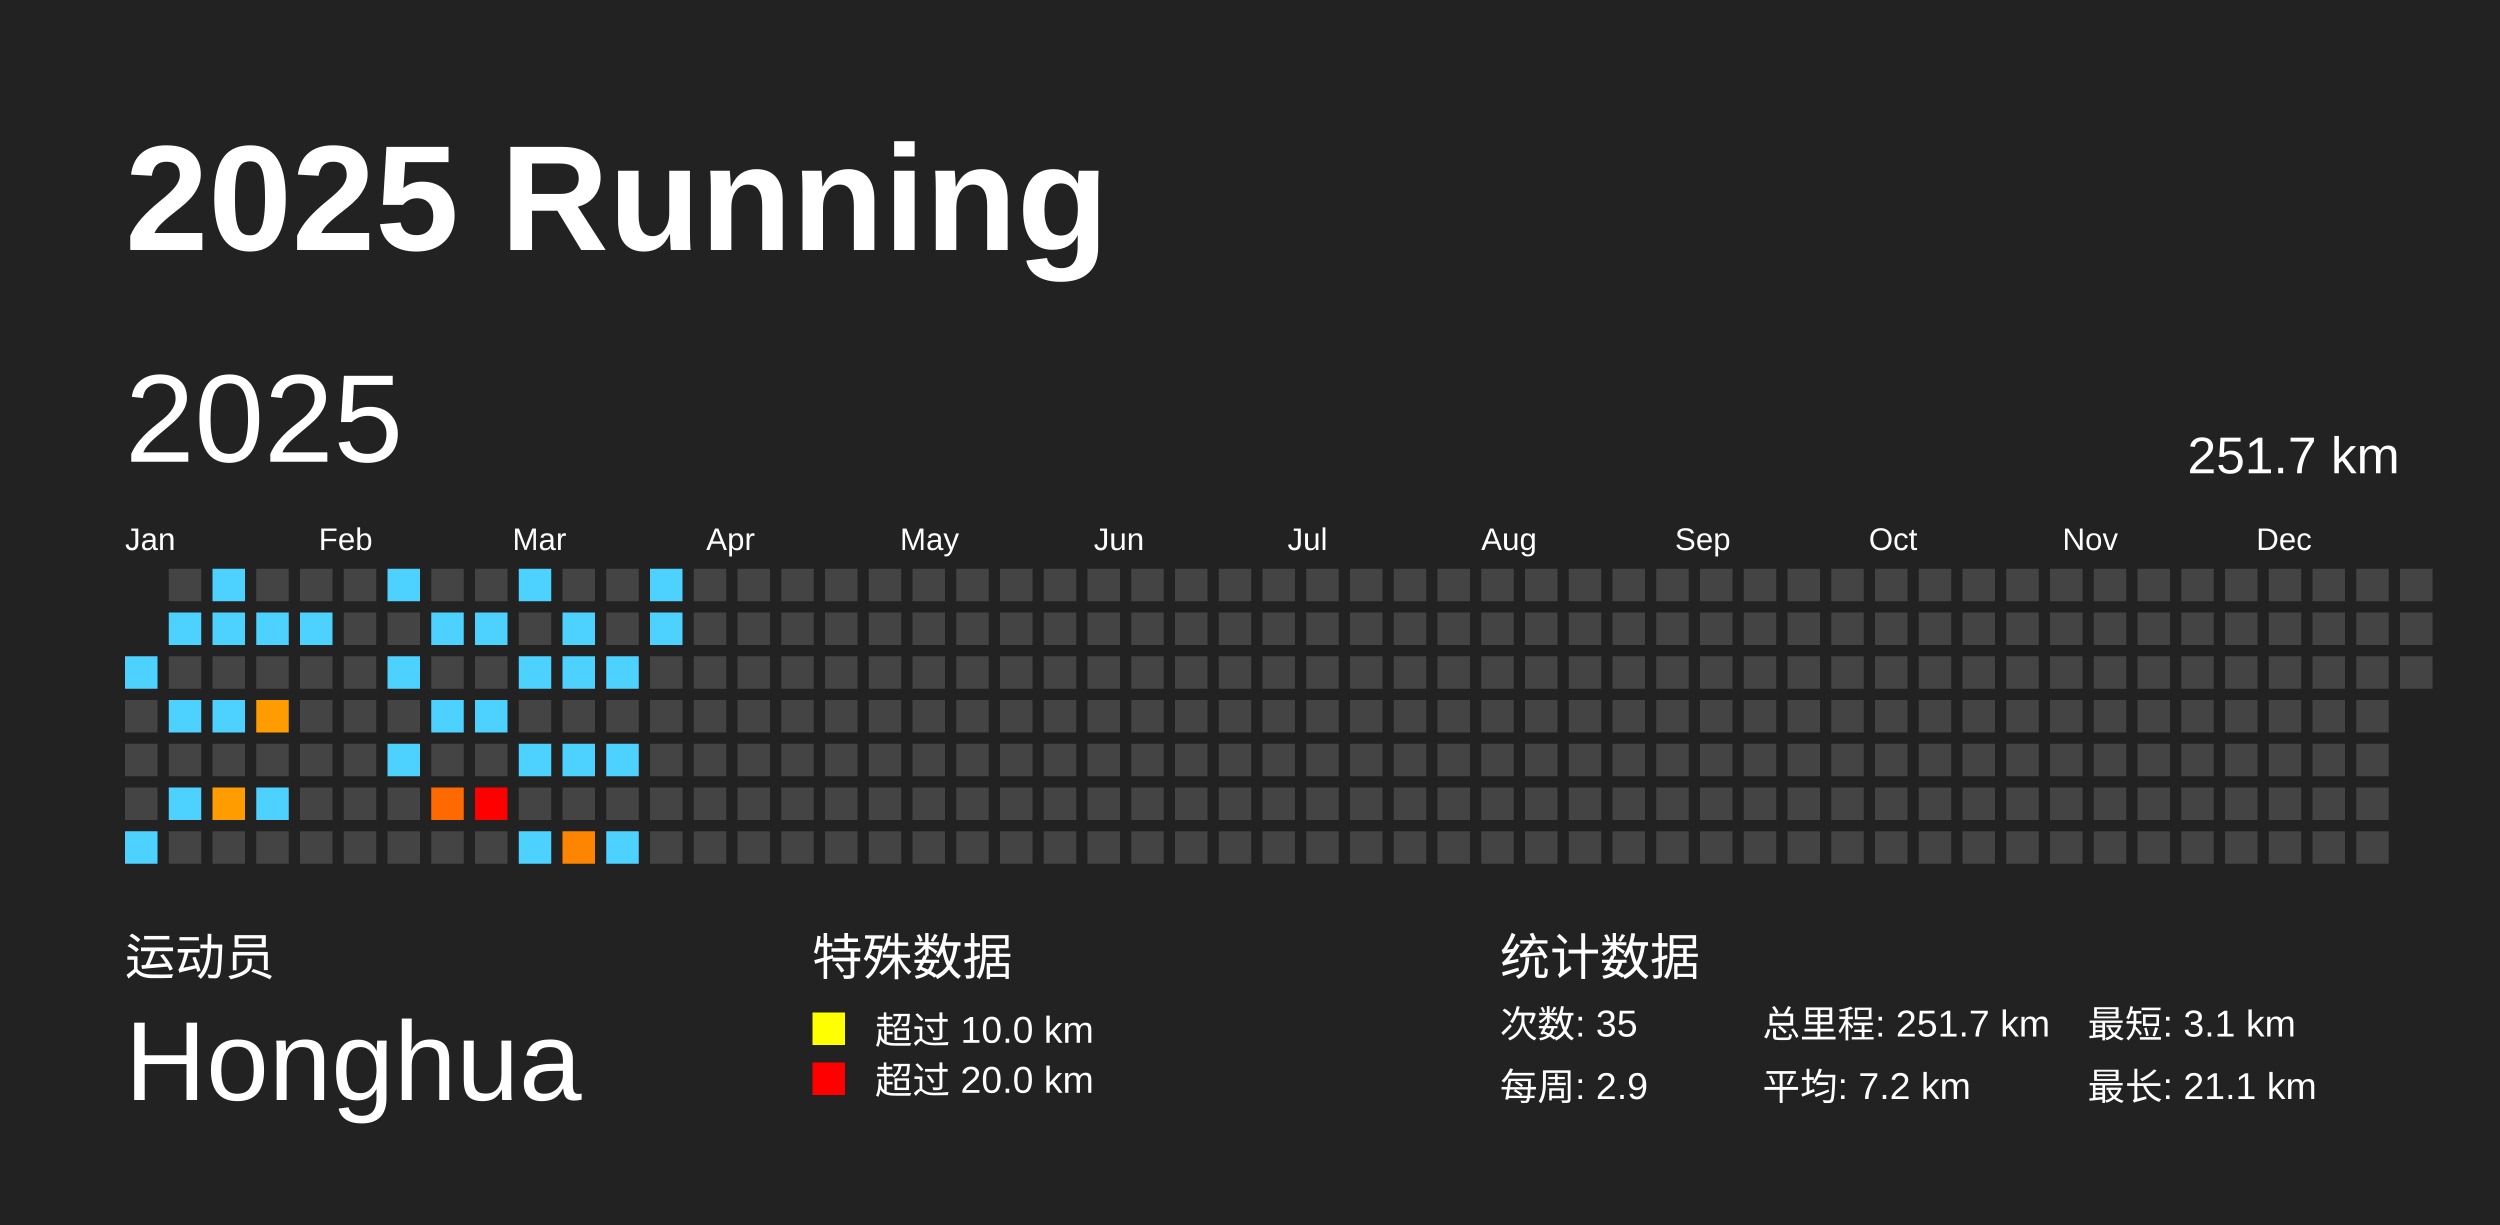
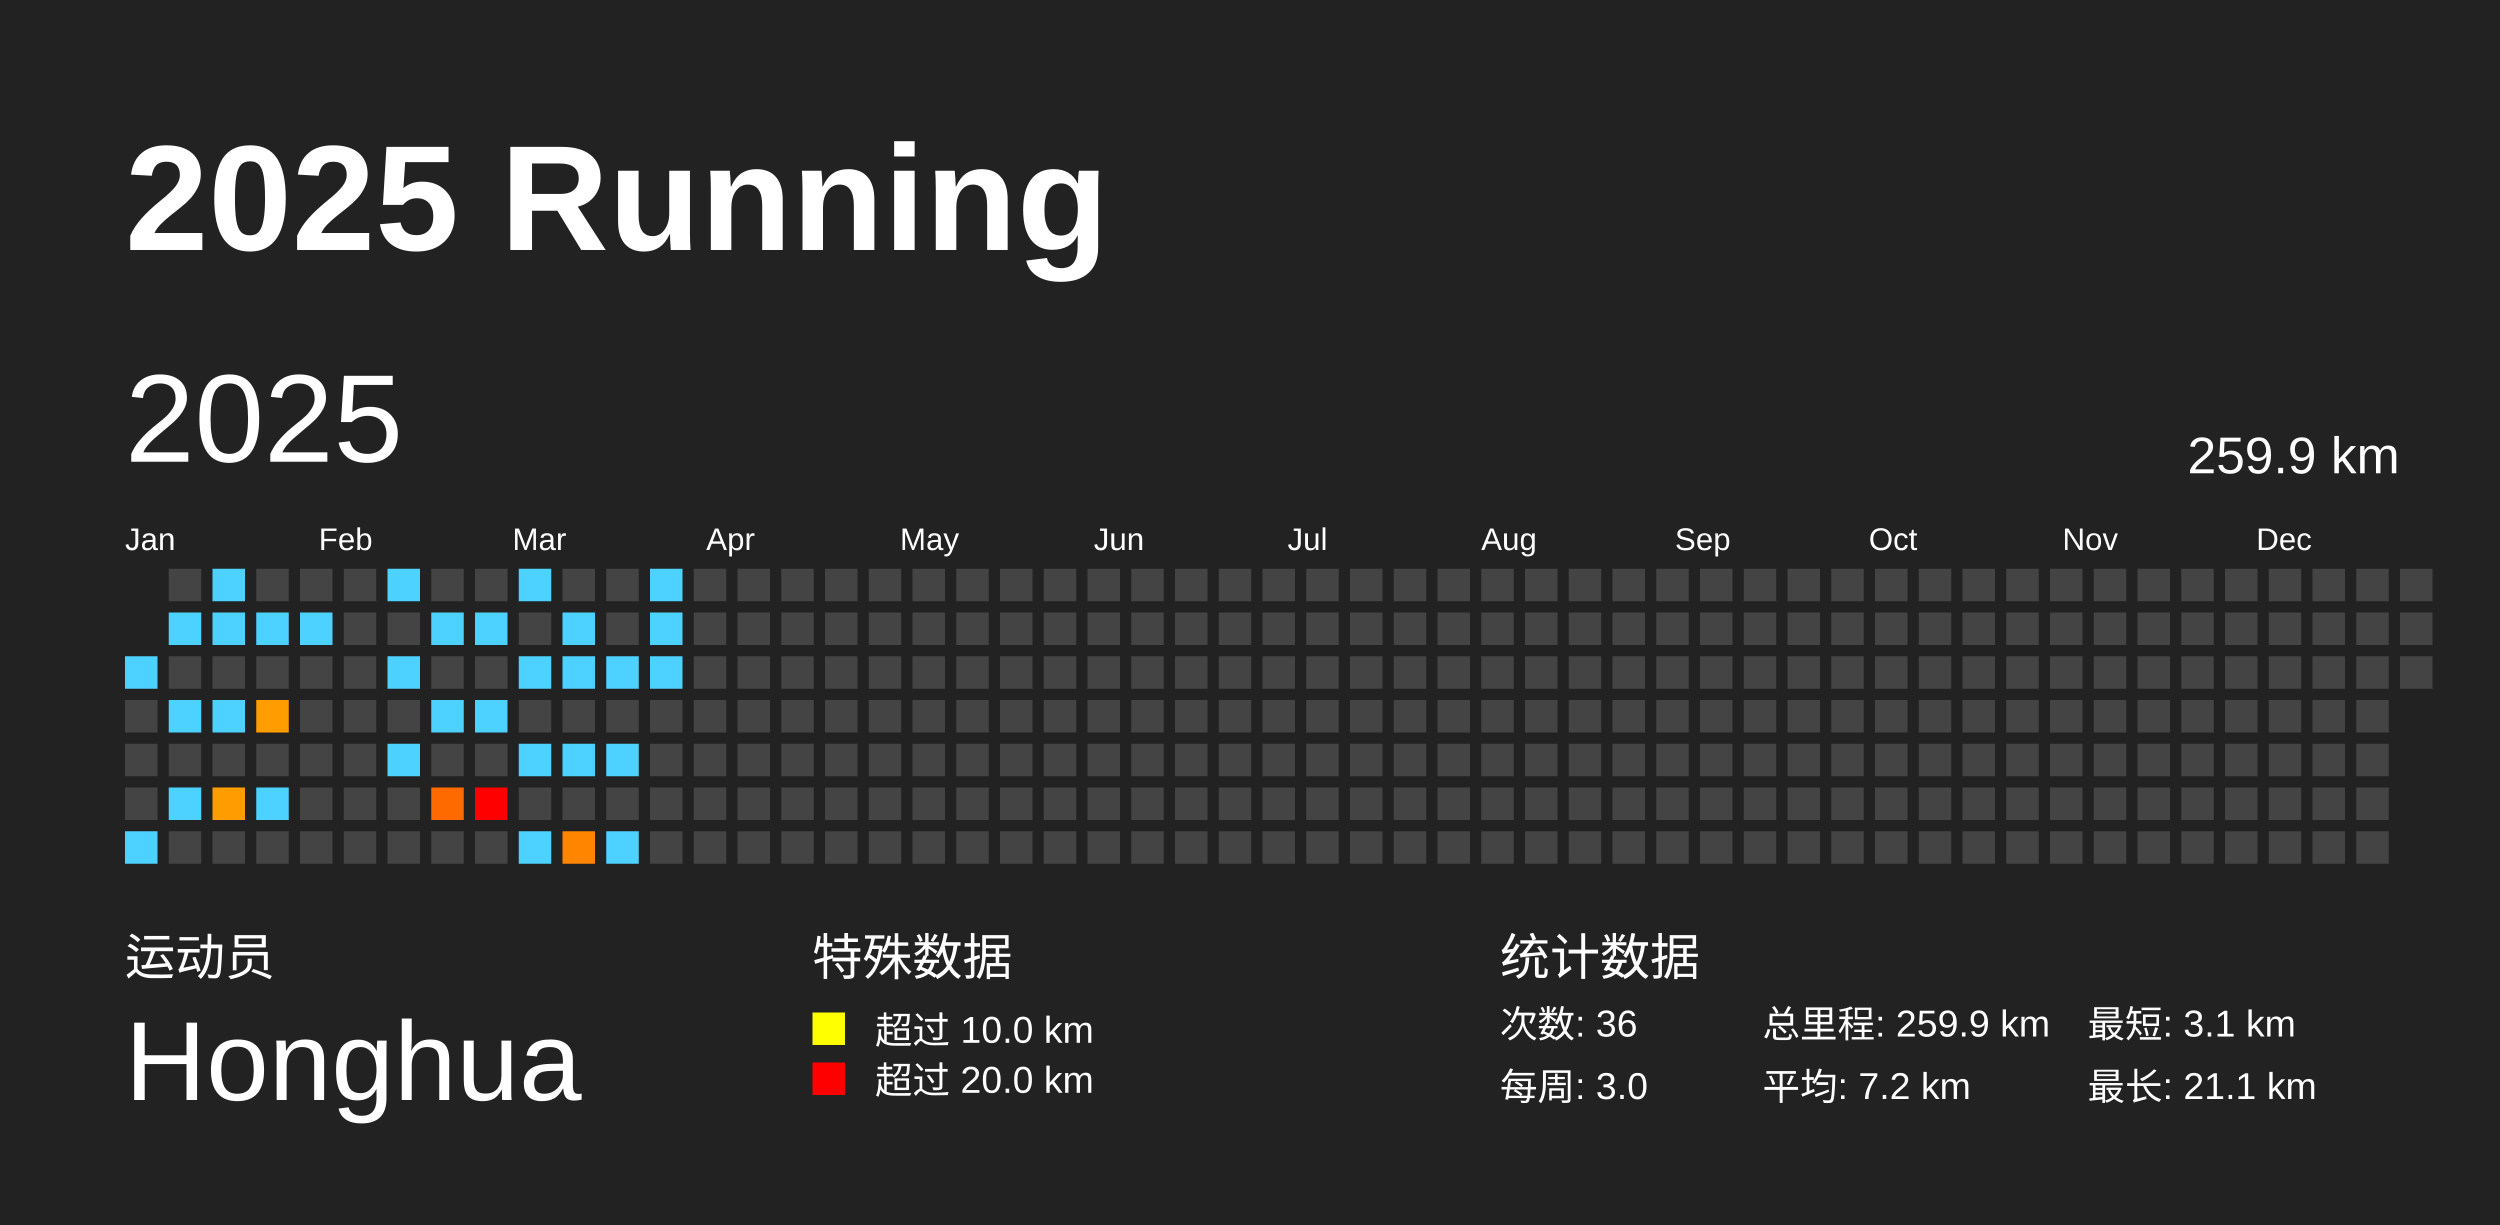
<svg xmlns="http://www.w3.org/2000/svg" baseProfile="full" height="98mm" version="1.1" viewBox="0,0,200,98" width="200mm">
  <defs />
  <rect fill="#222222" height="98" width="200" x="0" y="0" />
  <text fill="#FFFFFF" style="font-size:12px; font-family:Arial; font-weight:bold;" x="10" y="20">2025 Running</text>
  <text fill="#FFFFFF" style="font-size:4px; font-family:Arial" x="10" y="78">运动员</text>
  <text fill="#FFFFFF" style="font-size:9px; font-family:Arial" x="10" y="88">Honghua</text>
  <text fill="#FFFFFF" style="font-size:4px; font-family:Arial" x="65" y="78">特殊数据</text>
  <rect fill="yellow" height="2.6" width="2.6" x="65" y="81" />
  <text fill="#FFFFFF" style="font-size:3px; font-family:Arial" x="70" y="83.5">超过 10.0 km</text>
  <rect fill="red" height="2.6" width="2.6" x="65" y="85" />
  <text fill="#FFFFFF" style="font-size:3px; font-family:Arial" x="70" y="87.5">超过 20.0 km</text>
  <text fill="#FFFFFF" style="font-size:4px; font-family:Arial" x="120" y="78">统计数据</text>
-   <text fill="#FFFFFF" style="font-size:3px; font-family:Arial" x="120" y="83">次数: 35</text>
-   <text fill="#FFFFFF" style="font-size:3px; font-family:Arial" x="120" y="88">每周: 2.9</text>
-   <text fill="#FFFFFF" style="font-size:3px; font-family:Arial" x="141" y="83">总里程: 251.7 km</text>
+   <text fill="#FFFFFF" style="font-size:3px; font-family:Arial" x="120" y="83">次数: 36</text>
+   <text fill="#FFFFFF" style="font-size:3px; font-family:Arial" x="120" y="88">每周: 3.0</text>
+   <text fill="#FFFFFF" style="font-size:3px; font-family:Arial" x="141" y="83">总里程: 259.9 km</text>
  <text fill="#FFFFFF" style="font-size:3px; font-family:Arial" x="141" y="88">平均: 7.2 km</text>
  <text fill="#FFFFFF" style="font-size:3px; font-family:Arial" x="167" y="83">最短: 3.1 km</text>
  <text fill="#FFFFFF" style="font-size:3px; font-family:Arial" x="167" y="88">最长: 21.1 km</text>
  <text dominant-baseline="hanging" fill="#FFFFFF" style="font-size:10.0px; font-family:Arial;" x="10" y="30">2025</text>
-   <text dominant-baseline="hanging" fill="#FFFFFF" style="font-size:4.125px; font-family:Arial;" x="175" y="35">251.7 km</text>
+   <text dominant-baseline="hanging" fill="#FFFFFF" style="font-size:4.125px; font-family:Arial;" x="175" y="35">259.9 km</text>
  <text fill="#FFFFFF" style="font-size:2.5px; font-family:Arial" x="10.0" y="44">Jan</text>
  <text fill="#FFFFFF" style="font-size:2.5px; font-family:Arial" x="25.5" y="44">Feb</text>
  <text fill="#FFFFFF" style="font-size:2.5px; font-family:Arial" x="41.0" y="44">Mar</text>
  <text fill="#FFFFFF" style="font-size:2.5px; font-family:Arial" x="56.5" y="44">Apr</text>
  <text fill="#FFFFFF" style="font-size:2.5px; font-family:Arial" x="72.0" y="44">May</text>
  <text fill="#FFFFFF" style="font-size:2.5px; font-family:Arial" x="87.5" y="44">Jun</text>
  <text fill="#FFFFFF" style="font-size:2.5px; font-family:Arial" x="103.0" y="44">Jul</text>
  <text fill="#FFFFFF" style="font-size:2.5px; font-family:Arial" x="118.5" y="44">Aug</text>
  <text fill="#FFFFFF" style="font-size:2.5px; font-family:Arial" x="134.0" y="44">Sep</text>
  <text fill="#FFFFFF" style="font-size:2.5px; font-family:Arial" x="149.5" y="44">Oct</text>
  <text fill="#FFFFFF" style="font-size:2.5px; font-family:Arial" x="165.0" y="44">Nov</text>
  <text fill="#FFFFFF" style="font-size:2.5px; font-family:Arial" x="180.5" y="44">Dec</text>
  <rect fill="#4dd2ff" height="2.6" width="2.6" x="10.0" y="52.5" />
  <rect fill="#444444" height="2.6" width="2.6" x="10.0" y="56.0" />
  <rect fill="#444444" height="2.6" width="2.6" x="10.0" y="59.5" />
  <rect fill="#444444" height="2.6" width="2.6" x="10.0" y="63.0" />
  <rect fill="#4dd2ff" height="2.6" width="2.6" x="10.0" y="66.5" />
  <rect fill="#444444" height="2.6" width="2.6" x="13.5" y="45.5" />
  <rect fill="#4dd2ff" height="2.6" width="2.6" x="13.5" y="49.0" />
  <rect fill="#444444" height="2.6" width="2.6" x="13.5" y="52.5" />
  <rect fill="#4dd2ff" height="2.6" width="2.6" x="13.5" y="56.0" />
  <rect fill="#444444" height="2.6" width="2.6" x="13.5" y="59.5" />
  <rect fill="#4dd2ff" height="2.6" width="2.6" x="13.5" y="63.0" />
  <rect fill="#444444" height="2.6" width="2.6" x="13.5" y="66.5" />
  <rect fill="#4dd2ff" height="2.6" width="2.6" x="17.0" y="45.5" />
  <rect fill="#4dd2ff" height="2.6" width="2.6" x="17.0" y="49.0" />
  <rect fill="#444444" height="2.6" width="2.6" x="17.0" y="52.5" />
  <rect fill="#4dd2ff" height="2.6" width="2.6" x="17.0" y="56.0" />
  <rect fill="#444444" height="2.6" width="2.6" x="17.0" y="59.5" />
  <rect fill="#ff9c00" height="2.6" width="2.6" x="17.0" y="63.0" />
  <rect fill="#444444" height="2.6" width="2.6" x="17.0" y="66.5" />
  <rect fill="#444444" height="2.6" width="2.6" x="20.5" y="45.5" />
  <rect fill="#4dd2ff" height="2.6" width="2.6" x="20.5" y="49.0" />
  <rect fill="#444444" height="2.6" width="2.6" x="20.5" y="52.5" />
  <rect fill="#ff9c00" height="2.6" width="2.6" x="20.5" y="56.0" />
  <rect fill="#444444" height="2.6" width="2.6" x="20.5" y="59.5" />
  <rect fill="#4dd2ff" height="2.6" width="2.6" x="20.5" y="63.0" />
  <rect fill="#444444" height="2.6" width="2.6" x="20.5" y="66.5" />
  <rect fill="#444444" height="2.6" width="2.6" x="24.0" y="45.5" />
  <rect fill="#4dd2ff" height="2.6" width="2.6" x="24.0" y="49.0" />
  <rect fill="#444444" height="2.6" width="2.6" x="24.0" y="52.5" />
  <rect fill="#444444" height="2.6" width="2.6" x="24.0" y="56.0" />
  <rect fill="#444444" height="2.6" width="2.6" x="24.0" y="59.5" />
  <rect fill="#444444" height="2.6" width="2.6" x="24.0" y="63.0" />
  <rect fill="#444444" height="2.6" width="2.6" x="24.0" y="66.5" />
  <rect fill="#444444" height="2.6" width="2.6" x="27.5" y="45.5" />
  <rect fill="#444444" height="2.6" width="2.6" x="27.5" y="49.0" />
  <rect fill="#444444" height="2.6" width="2.6" x="27.5" y="52.5" />
  <rect fill="#444444" height="2.6" width="2.6" x="27.5" y="56.0" />
  <rect fill="#444444" height="2.6" width="2.6" x="27.5" y="59.5" />
  <rect fill="#444444" height="2.6" width="2.6" x="27.5" y="63.0" />
  <rect fill="#444444" height="2.6" width="2.6" x="27.5" y="66.5" />
  <rect fill="#4dd2ff" height="2.6" width="2.6" x="31.0" y="45.5" />
  <rect fill="#444444" height="2.6" width="2.6" x="31.0" y="49.0" />
  <rect fill="#4dd2ff" height="2.6" width="2.6" x="31.0" y="52.5" />
  <rect fill="#444444" height="2.6" width="2.6" x="31.0" y="56.0" />
  <rect fill="#4dd2ff" height="2.6" width="2.6" x="31.0" y="59.5" />
  <rect fill="#444444" height="2.6" width="2.6" x="31.0" y="63.0" />
  <rect fill="#444444" height="2.6" width="2.6" x="31.0" y="66.5" />
  <rect fill="#444444" height="2.6" width="2.6" x="34.5" y="45.5" />
  <rect fill="#4dd2ff" height="2.6" width="2.6" x="34.5" y="49.0" />
  <rect fill="#444444" height="2.6" width="2.6" x="34.5" y="52.5" />
  <rect fill="#4dd2ff" height="2.6" width="2.6" x="34.5" y="56.0" />
  <rect fill="#444444" height="2.6" width="2.6" x="34.5" y="59.5" />
  <rect fill="#ff6a00" height="2.6" width="2.6" x="34.5" y="63.0" />
  <rect fill="#444444" height="2.6" width="2.6" x="34.5" y="66.5" />
  <rect fill="#444444" height="2.6" width="2.6" x="38.0" y="45.5" />
  <rect fill="#4dd2ff" height="2.6" width="2.6" x="38.0" y="49.0" />
  <rect fill="#444444" height="2.6" width="2.6" x="38.0" y="52.5" />
  <rect fill="#4dd2ff" height="2.6" width="2.6" x="38.0" y="56.0" />
  <rect fill="#444444" height="2.6" width="2.6" x="38.0" y="59.5" />
  <rect fill="red" height="2.6" width="2.6" x="38.0" y="63.0" />
  <rect fill="#444444" height="2.6" width="2.6" x="38.0" y="66.5" />
  <rect fill="#4dd2ff" height="2.6" width="2.6" x="41.5" y="45.5" />
  <rect fill="#444444" height="2.6" width="2.6" x="41.5" y="49.0" />
  <rect fill="#4dd2ff" height="2.6" width="2.6" x="41.5" y="52.5" />
  <rect fill="#444444" height="2.6" width="2.6" x="41.5" y="56.0" />
  <rect fill="#4dd2ff" height="2.6" width="2.6" x="41.5" y="59.5" />
  <rect fill="#444444" height="2.6" width="2.6" x="41.5" y="63.0" />
  <rect fill="#4dd2ff" height="2.6" width="2.6" x="41.5" y="66.5" />
  <rect fill="#444444" height="2.6" width="2.6" x="45.0" y="45.5" />
  <rect fill="#4dd2ff" height="2.6" width="2.6" x="45.0" y="49.0" />
  <rect fill="#4dd2ff" height="2.6" width="2.6" x="45.0" y="52.5" />
  <rect fill="#444444" height="2.6" width="2.6" x="45.0" y="56.0" />
  <rect fill="#4dd2ff" height="2.6" width="2.6" x="45.0" y="59.5" />
  <rect fill="#444444" height="2.6" width="2.6" x="45.0" y="63.0" />
  <rect fill="#ff8400" height="2.6" width="2.6" x="45.0" y="66.5" />
  <rect fill="#444444" height="2.6" width="2.6" x="48.5" y="45.5" />
  <rect fill="#444444" height="2.6" width="2.6" x="48.5" y="49.0" />
  <rect fill="#4dd2ff" height="2.6" width="2.6" x="48.5" y="52.5" />
  <rect fill="#444444" height="2.6" width="2.6" x="48.5" y="56.0" />
  <rect fill="#4dd2ff" height="2.6" width="2.6" x="48.5" y="59.5" />
  <rect fill="#444444" height="2.6" width="2.6" x="48.5" y="63.0" />
  <rect fill="#4dd2ff" height="2.6" width="2.6" x="48.5" y="66.5" />
  <rect fill="#4dd2ff" height="2.6" width="2.6" x="52.0" y="45.5" />
  <rect fill="#4dd2ff" height="2.6" width="2.6" x="52.0" y="49.0" />
-   <rect fill="#444444" height="2.6" width="2.6" x="52.0" y="52.5" />
+   <rect fill="#4dd2ff" height="2.6" width="2.6" x="52.0" y="52.5" />
  <rect fill="#444444" height="2.6" width="2.6" x="52.0" y="56.0" />
  <rect fill="#444444" height="2.6" width="2.6" x="52.0" y="59.5" />
  <rect fill="#444444" height="2.6" width="2.6" x="52.0" y="63.0" />
  <rect fill="#444444" height="2.6" width="2.6" x="52.0" y="66.5" />
  <rect fill="#444444" height="2.6" width="2.6" x="55.5" y="45.5" />
  <rect fill="#444444" height="2.6" width="2.6" x="55.5" y="49.0" />
  <rect fill="#444444" height="2.6" width="2.6" x="55.5" y="52.5" />
  <rect fill="#444444" height="2.6" width="2.6" x="55.5" y="56.0" />
  <rect fill="#444444" height="2.6" width="2.6" x="55.5" y="59.5" />
  <rect fill="#444444" height="2.6" width="2.6" x="55.5" y="63.0" />
  <rect fill="#444444" height="2.6" width="2.6" x="55.5" y="66.5" />
  <rect fill="#444444" height="2.6" width="2.6" x="59.0" y="45.5" />
  <rect fill="#444444" height="2.6" width="2.6" x="59.0" y="49.0" />
  <rect fill="#444444" height="2.6" width="2.6" x="59.0" y="52.5" />
  <rect fill="#444444" height="2.6" width="2.6" x="59.0" y="56.0" />
  <rect fill="#444444" height="2.6" width="2.6" x="59.0" y="59.5" />
  <rect fill="#444444" height="2.6" width="2.6" x="59.0" y="63.0" />
  <rect fill="#444444" height="2.6" width="2.6" x="59.0" y="66.5" />
  <rect fill="#444444" height="2.6" width="2.6" x="62.5" y="45.5" />
  <rect fill="#444444" height="2.6" width="2.6" x="62.5" y="49.0" />
  <rect fill="#444444" height="2.6" width="2.6" x="62.5" y="52.5" />
  <rect fill="#444444" height="2.6" width="2.6" x="62.5" y="56.0" />
  <rect fill="#444444" height="2.6" width="2.6" x="62.5" y="59.5" />
  <rect fill="#444444" height="2.6" width="2.6" x="62.5" y="63.0" />
  <rect fill="#444444" height="2.6" width="2.6" x="62.5" y="66.5" />
  <rect fill="#444444" height="2.6" width="2.6" x="66.0" y="45.5" />
  <rect fill="#444444" height="2.6" width="2.6" x="66.0" y="49.0" />
  <rect fill="#444444" height="2.6" width="2.6" x="66.0" y="52.5" />
  <rect fill="#444444" height="2.6" width="2.6" x="66.0" y="56.0" />
  <rect fill="#444444" height="2.6" width="2.6" x="66.0" y="59.5" />
  <rect fill="#444444" height="2.6" width="2.6" x="66.0" y="63.0" />
  <rect fill="#444444" height="2.6" width="2.6" x="66.0" y="66.5" />
  <rect fill="#444444" height="2.6" width="2.6" x="69.5" y="45.5" />
  <rect fill="#444444" height="2.6" width="2.6" x="69.5" y="49.0" />
  <rect fill="#444444" height="2.6" width="2.6" x="69.5" y="52.5" />
  <rect fill="#444444" height="2.6" width="2.6" x="69.5" y="56.0" />
  <rect fill="#444444" height="2.6" width="2.6" x="69.5" y="59.5" />
  <rect fill="#444444" height="2.6" width="2.6" x="69.5" y="63.0" />
  <rect fill="#444444" height="2.6" width="2.6" x="69.5" y="66.5" />
  <rect fill="#444444" height="2.6" width="2.6" x="73.0" y="45.5" />
  <rect fill="#444444" height="2.6" width="2.6" x="73.0" y="49.0" />
  <rect fill="#444444" height="2.6" width="2.6" x="73.0" y="52.5" />
  <rect fill="#444444" height="2.6" width="2.6" x="73.0" y="56.0" />
  <rect fill="#444444" height="2.6" width="2.6" x="73.0" y="59.5" />
  <rect fill="#444444" height="2.6" width="2.6" x="73.0" y="63.0" />
  <rect fill="#444444" height="2.6" width="2.6" x="73.0" y="66.5" />
  <rect fill="#444444" height="2.6" width="2.6" x="76.5" y="45.5" />
  <rect fill="#444444" height="2.6" width="2.6" x="76.5" y="49.0" />
  <rect fill="#444444" height="2.6" width="2.6" x="76.5" y="52.5" />
  <rect fill="#444444" height="2.6" width="2.6" x="76.5" y="56.0" />
  <rect fill="#444444" height="2.6" width="2.6" x="76.5" y="59.5" />
  <rect fill="#444444" height="2.6" width="2.6" x="76.5" y="63.0" />
  <rect fill="#444444" height="2.6" width="2.6" x="76.5" y="66.5" />
  <rect fill="#444444" height="2.6" width="2.6" x="80.0" y="45.5" />
  <rect fill="#444444" height="2.6" width="2.6" x="80.0" y="49.0" />
  <rect fill="#444444" height="2.6" width="2.6" x="80.0" y="52.5" />
  <rect fill="#444444" height="2.6" width="2.6" x="80.0" y="56.0" />
  <rect fill="#444444" height="2.6" width="2.6" x="80.0" y="59.5" />
  <rect fill="#444444" height="2.6" width="2.6" x="80.0" y="63.0" />
  <rect fill="#444444" height="2.6" width="2.6" x="80.0" y="66.5" />
  <rect fill="#444444" height="2.6" width="2.6" x="83.5" y="45.5" />
  <rect fill="#444444" height="2.6" width="2.6" x="83.5" y="49.0" />
  <rect fill="#444444" height="2.6" width="2.6" x="83.5" y="52.5" />
  <rect fill="#444444" height="2.6" width="2.6" x="83.5" y="56.0" />
  <rect fill="#444444" height="2.6" width="2.6" x="83.5" y="59.5" />
  <rect fill="#444444" height="2.6" width="2.6" x="83.5" y="63.0" />
  <rect fill="#444444" height="2.6" width="2.6" x="83.5" y="66.5" />
  <rect fill="#444444" height="2.6" width="2.6" x="87.0" y="45.5" />
  <rect fill="#444444" height="2.6" width="2.6" x="87.0" y="49.0" />
  <rect fill="#444444" height="2.6" width="2.6" x="87.0" y="52.5" />
  <rect fill="#444444" height="2.6" width="2.6" x="87.0" y="56.0" />
  <rect fill="#444444" height="2.6" width="2.6" x="87.0" y="59.5" />
  <rect fill="#444444" height="2.6" width="2.6" x="87.0" y="63.0" />
  <rect fill="#444444" height="2.6" width="2.6" x="87.0" y="66.5" />
  <rect fill="#444444" height="2.6" width="2.6" x="90.5" y="45.5" />
  <rect fill="#444444" height="2.6" width="2.6" x="90.5" y="49.0" />
  <rect fill="#444444" height="2.6" width="2.6" x="90.5" y="52.5" />
  <rect fill="#444444" height="2.6" width="2.6" x="90.5" y="56.0" />
  <rect fill="#444444" height="2.6" width="2.6" x="90.5" y="59.5" />
  <rect fill="#444444" height="2.6" width="2.6" x="90.5" y="63.0" />
  <rect fill="#444444" height="2.6" width="2.6" x="90.5" y="66.5" />
  <rect fill="#444444" height="2.6" width="2.6" x="94.0" y="45.5" />
  <rect fill="#444444" height="2.6" width="2.6" x="94.0" y="49.0" />
  <rect fill="#444444" height="2.6" width="2.6" x="94.0" y="52.5" />
  <rect fill="#444444" height="2.6" width="2.6" x="94.0" y="56.0" />
  <rect fill="#444444" height="2.6" width="2.6" x="94.0" y="59.5" />
  <rect fill="#444444" height="2.6" width="2.6" x="94.0" y="63.0" />
  <rect fill="#444444" height="2.6" width="2.6" x="94.0" y="66.5" />
  <rect fill="#444444" height="2.6" width="2.6" x="97.5" y="45.5" />
  <rect fill="#444444" height="2.6" width="2.6" x="97.5" y="49.0" />
  <rect fill="#444444" height="2.6" width="2.6" x="97.5" y="52.5" />
  <rect fill="#444444" height="2.6" width="2.6" x="97.5" y="56.0" />
  <rect fill="#444444" height="2.6" width="2.6" x="97.5" y="59.5" />
  <rect fill="#444444" height="2.6" width="2.6" x="97.5" y="63.0" />
  <rect fill="#444444" height="2.6" width="2.6" x="97.5" y="66.5" />
  <rect fill="#444444" height="2.6" width="2.6" x="101.0" y="45.5" />
  <rect fill="#444444" height="2.6" width="2.6" x="101.0" y="49.0" />
  <rect fill="#444444" height="2.6" width="2.6" x="101.0" y="52.5" />
  <rect fill="#444444" height="2.6" width="2.6" x="101.0" y="56.0" />
  <rect fill="#444444" height="2.6" width="2.6" x="101.0" y="59.5" />
  <rect fill="#444444" height="2.6" width="2.6" x="101.0" y="63.0" />
  <rect fill="#444444" height="2.6" width="2.6" x="101.0" y="66.5" />
  <rect fill="#444444" height="2.6" width="2.6" x="104.5" y="45.5" />
  <rect fill="#444444" height="2.6" width="2.6" x="104.5" y="49.0" />
  <rect fill="#444444" height="2.6" width="2.6" x="104.5" y="52.5" />
  <rect fill="#444444" height="2.6" width="2.6" x="104.5" y="56.0" />
  <rect fill="#444444" height="2.6" width="2.6" x="104.5" y="59.5" />
  <rect fill="#444444" height="2.6" width="2.6" x="104.5" y="63.0" />
  <rect fill="#444444" height="2.6" width="2.6" x="104.5" y="66.5" />
  <rect fill="#444444" height="2.6" width="2.6" x="108.0" y="45.5" />
  <rect fill="#444444" height="2.6" width="2.6" x="108.0" y="49.0" />
  <rect fill="#444444" height="2.6" width="2.6" x="108.0" y="52.5" />
  <rect fill="#444444" height="2.6" width="2.6" x="108.0" y="56.0" />
  <rect fill="#444444" height="2.6" width="2.6" x="108.0" y="59.5" />
  <rect fill="#444444" height="2.6" width="2.6" x="108.0" y="63.0" />
  <rect fill="#444444" height="2.6" width="2.6" x="108.0" y="66.5" />
  <rect fill="#444444" height="2.6" width="2.6" x="111.5" y="45.5" />
  <rect fill="#444444" height="2.6" width="2.6" x="111.5" y="49.0" />
  <rect fill="#444444" height="2.6" width="2.6" x="111.5" y="52.5" />
  <rect fill="#444444" height="2.6" width="2.6" x="111.5" y="56.0" />
  <rect fill="#444444" height="2.6" width="2.6" x="111.5" y="59.5" />
  <rect fill="#444444" height="2.6" width="2.6" x="111.5" y="63.0" />
  <rect fill="#444444" height="2.6" width="2.6" x="111.5" y="66.5" />
  <rect fill="#444444" height="2.6" width="2.6" x="115.0" y="45.5" />
  <rect fill="#444444" height="2.6" width="2.6" x="115.0" y="49.0" />
  <rect fill="#444444" height="2.6" width="2.6" x="115.0" y="52.5" />
  <rect fill="#444444" height="2.6" width="2.6" x="115.0" y="56.0" />
  <rect fill="#444444" height="2.6" width="2.6" x="115.0" y="59.5" />
  <rect fill="#444444" height="2.6" width="2.6" x="115.0" y="63.0" />
  <rect fill="#444444" height="2.6" width="2.6" x="115.0" y="66.5" />
  <rect fill="#444444" height="2.6" width="2.6" x="118.5" y="45.5" />
  <rect fill="#444444" height="2.6" width="2.6" x="118.5" y="49.0" />
  <rect fill="#444444" height="2.6" width="2.6" x="118.5" y="52.5" />
  <rect fill="#444444" height="2.6" width="2.6" x="118.5" y="56.0" />
  <rect fill="#444444" height="2.6" width="2.6" x="118.5" y="59.5" />
  <rect fill="#444444" height="2.6" width="2.6" x="118.5" y="63.0" />
  <rect fill="#444444" height="2.6" width="2.6" x="118.5" y="66.5" />
  <rect fill="#444444" height="2.6" width="2.6" x="122.0" y="45.5" />
  <rect fill="#444444" height="2.6" width="2.6" x="122.0" y="49.0" />
  <rect fill="#444444" height="2.6" width="2.6" x="122.0" y="52.5" />
  <rect fill="#444444" height="2.6" width="2.6" x="122.0" y="56.0" />
  <rect fill="#444444" height="2.6" width="2.6" x="122.0" y="59.5" />
  <rect fill="#444444" height="2.6" width="2.6" x="122.0" y="63.0" />
  <rect fill="#444444" height="2.6" width="2.6" x="122.0" y="66.5" />
  <rect fill="#444444" height="2.6" width="2.6" x="125.5" y="45.5" />
  <rect fill="#444444" height="2.6" width="2.6" x="125.5" y="49.0" />
  <rect fill="#444444" height="2.6" width="2.6" x="125.5" y="52.5" />
  <rect fill="#444444" height="2.6" width="2.6" x="125.5" y="56.0" />
  <rect fill="#444444" height="2.6" width="2.6" x="125.5" y="59.5" />
  <rect fill="#444444" height="2.6" width="2.6" x="125.5" y="63.0" />
  <rect fill="#444444" height="2.6" width="2.6" x="125.5" y="66.5" />
  <rect fill="#444444" height="2.6" width="2.6" x="129.0" y="45.5" />
  <rect fill="#444444" height="2.6" width="2.6" x="129.0" y="49.0" />
  <rect fill="#444444" height="2.6" width="2.6" x="129.0" y="52.5" />
  <rect fill="#444444" height="2.6" width="2.6" x="129.0" y="56.0" />
  <rect fill="#444444" height="2.6" width="2.6" x="129.0" y="59.5" />
  <rect fill="#444444" height="2.6" width="2.6" x="129.0" y="63.0" />
  <rect fill="#444444" height="2.6" width="2.6" x="129.0" y="66.5" />
  <rect fill="#444444" height="2.6" width="2.6" x="132.5" y="45.5" />
  <rect fill="#444444" height="2.6" width="2.6" x="132.5" y="49.0" />
  <rect fill="#444444" height="2.6" width="2.6" x="132.5" y="52.5" />
  <rect fill="#444444" height="2.6" width="2.6" x="132.5" y="56.0" />
  <rect fill="#444444" height="2.6" width="2.6" x="132.5" y="59.5" />
  <rect fill="#444444" height="2.6" width="2.6" x="132.5" y="63.0" />
  <rect fill="#444444" height="2.6" width="2.6" x="132.5" y="66.5" />
  <rect fill="#444444" height="2.6" width="2.6" x="136.0" y="45.5" />
  <rect fill="#444444" height="2.6" width="2.6" x="136.0" y="49.0" />
  <rect fill="#444444" height="2.6" width="2.6" x="136.0" y="52.5" />
  <rect fill="#444444" height="2.6" width="2.6" x="136.0" y="56.0" />
  <rect fill="#444444" height="2.6" width="2.6" x="136.0" y="59.5" />
  <rect fill="#444444" height="2.6" width="2.6" x="136.0" y="63.0" />
  <rect fill="#444444" height="2.6" width="2.6" x="136.0" y="66.5" />
  <rect fill="#444444" height="2.6" width="2.6" x="139.5" y="45.5" />
  <rect fill="#444444" height="2.6" width="2.6" x="139.5" y="49.0" />
  <rect fill="#444444" height="2.6" width="2.6" x="139.5" y="52.5" />
  <rect fill="#444444" height="2.6" width="2.6" x="139.5" y="56.0" />
  <rect fill="#444444" height="2.6" width="2.6" x="139.5" y="59.5" />
  <rect fill="#444444" height="2.6" width="2.6" x="139.5" y="63.0" />
  <rect fill="#444444" height="2.6" width="2.6" x="139.5" y="66.5" />
  <rect fill="#444444" height="2.6" width="2.6" x="143.0" y="45.5" />
  <rect fill="#444444" height="2.6" width="2.6" x="143.0" y="49.0" />
  <rect fill="#444444" height="2.6" width="2.6" x="143.0" y="52.5" />
  <rect fill="#444444" height="2.6" width="2.6" x="143.0" y="56.0" />
  <rect fill="#444444" height="2.6" width="2.6" x="143.0" y="59.5" />
  <rect fill="#444444" height="2.6" width="2.6" x="143.0" y="63.0" />
  <rect fill="#444444" height="2.6" width="2.6" x="143.0" y="66.5" />
  <rect fill="#444444" height="2.6" width="2.6" x="146.5" y="45.5" />
  <rect fill="#444444" height="2.6" width="2.6" x="146.5" y="49.0" />
  <rect fill="#444444" height="2.6" width="2.6" x="146.5" y="52.5" />
  <rect fill="#444444" height="2.6" width="2.6" x="146.5" y="56.0" />
  <rect fill="#444444" height="2.6" width="2.6" x="146.5" y="59.5" />
  <rect fill="#444444" height="2.6" width="2.6" x="146.5" y="63.0" />
  <rect fill="#444444" height="2.6" width="2.6" x="146.5" y="66.5" />
  <rect fill="#444444" height="2.6" width="2.6" x="150.0" y="45.5" />
  <rect fill="#444444" height="2.6" width="2.6" x="150.0" y="49.0" />
  <rect fill="#444444" height="2.6" width="2.6" x="150.0" y="52.5" />
  <rect fill="#444444" height="2.6" width="2.6" x="150.0" y="56.0" />
  <rect fill="#444444" height="2.6" width="2.6" x="150.0" y="59.5" />
  <rect fill="#444444" height="2.6" width="2.6" x="150.0" y="63.0" />
  <rect fill="#444444" height="2.6" width="2.6" x="150.0" y="66.5" />
  <rect fill="#444444" height="2.6" width="2.6" x="153.5" y="45.5" />
  <rect fill="#444444" height="2.6" width="2.6" x="153.5" y="49.0" />
  <rect fill="#444444" height="2.6" width="2.6" x="153.5" y="52.5" />
  <rect fill="#444444" height="2.6" width="2.6" x="153.5" y="56.0" />
  <rect fill="#444444" height="2.6" width="2.6" x="153.5" y="59.5" />
  <rect fill="#444444" height="2.6" width="2.6" x="153.5" y="63.0" />
  <rect fill="#444444" height="2.6" width="2.6" x="153.5" y="66.5" />
  <rect fill="#444444" height="2.6" width="2.6" x="157.0" y="45.5" />
  <rect fill="#444444" height="2.6" width="2.6" x="157.0" y="49.0" />
  <rect fill="#444444" height="2.6" width="2.6" x="157.0" y="52.5" />
  <rect fill="#444444" height="2.6" width="2.6" x="157.0" y="56.0" />
  <rect fill="#444444" height="2.6" width="2.6" x="157.0" y="59.5" />
  <rect fill="#444444" height="2.6" width="2.6" x="157.0" y="63.0" />
  <rect fill="#444444" height="2.6" width="2.6" x="157.0" y="66.5" />
  <rect fill="#444444" height="2.6" width="2.6" x="160.5" y="45.5" />
  <rect fill="#444444" height="2.6" width="2.6" x="160.5" y="49.0" />
  <rect fill="#444444" height="2.6" width="2.6" x="160.5" y="52.5" />
  <rect fill="#444444" height="2.6" width="2.6" x="160.5" y="56.0" />
  <rect fill="#444444" height="2.6" width="2.6" x="160.5" y="59.5" />
  <rect fill="#444444" height="2.6" width="2.6" x="160.5" y="63.0" />
  <rect fill="#444444" height="2.6" width="2.6" x="160.5" y="66.5" />
  <rect fill="#444444" height="2.6" width="2.6" x="164.0" y="45.5" />
  <rect fill="#444444" height="2.6" width="2.6" x="164.0" y="49.0" />
  <rect fill="#444444" height="2.6" width="2.6" x="164.0" y="52.5" />
  <rect fill="#444444" height="2.6" width="2.6" x="164.0" y="56.0" />
  <rect fill="#444444" height="2.6" width="2.6" x="164.0" y="59.5" />
  <rect fill="#444444" height="2.6" width="2.6" x="164.0" y="63.0" />
  <rect fill="#444444" height="2.6" width="2.6" x="164.0" y="66.5" />
  <rect fill="#444444" height="2.6" width="2.6" x="167.5" y="45.5" />
  <rect fill="#444444" height="2.6" width="2.6" x="167.5" y="49.0" />
  <rect fill="#444444" height="2.6" width="2.6" x="167.5" y="52.5" />
  <rect fill="#444444" height="2.6" width="2.6" x="167.5" y="56.0" />
  <rect fill="#444444" height="2.6" width="2.6" x="167.5" y="59.5" />
  <rect fill="#444444" height="2.6" width="2.6" x="167.5" y="63.0" />
  <rect fill="#444444" height="2.6" width="2.6" x="167.5" y="66.5" />
  <rect fill="#444444" height="2.6" width="2.6" x="171.0" y="45.5" />
  <rect fill="#444444" height="2.6" width="2.6" x="171.0" y="49.0" />
  <rect fill="#444444" height="2.6" width="2.6" x="171.0" y="52.5" />
  <rect fill="#444444" height="2.6" width="2.6" x="171.0" y="56.0" />
  <rect fill="#444444" height="2.6" width="2.6" x="171.0" y="59.5" />
  <rect fill="#444444" height="2.6" width="2.6" x="171.0" y="63.0" />
  <rect fill="#444444" height="2.6" width="2.6" x="171.0" y="66.5" />
  <rect fill="#444444" height="2.6" width="2.6" x="174.5" y="45.5" />
  <rect fill="#444444" height="2.6" width="2.6" x="174.5" y="49.0" />
  <rect fill="#444444" height="2.6" width="2.6" x="174.5" y="52.5" />
  <rect fill="#444444" height="2.6" width="2.6" x="174.5" y="56.0" />
  <rect fill="#444444" height="2.6" width="2.6" x="174.5" y="59.5" />
  <rect fill="#444444" height="2.6" width="2.6" x="174.5" y="63.0" />
  <rect fill="#444444" height="2.6" width="2.6" x="174.5" y="66.5" />
  <rect fill="#444444" height="2.6" width="2.6" x="178.0" y="45.5" />
  <rect fill="#444444" height="2.6" width="2.6" x="178.0" y="49.0" />
  <rect fill="#444444" height="2.6" width="2.6" x="178.0" y="52.5" />
  <rect fill="#444444" height="2.6" width="2.6" x="178.0" y="56.0" />
  <rect fill="#444444" height="2.6" width="2.6" x="178.0" y="59.5" />
  <rect fill="#444444" height="2.6" width="2.6" x="178.0" y="63.0" />
  <rect fill="#444444" height="2.6" width="2.6" x="178.0" y="66.5" />
  <rect fill="#444444" height="2.6" width="2.6" x="181.5" y="45.5" />
  <rect fill="#444444" height="2.6" width="2.6" x="181.5" y="49.0" />
  <rect fill="#444444" height="2.6" width="2.6" x="181.5" y="52.5" />
  <rect fill="#444444" height="2.6" width="2.6" x="181.5" y="56.0" />
  <rect fill="#444444" height="2.6" width="2.6" x="181.5" y="59.5" />
  <rect fill="#444444" height="2.6" width="2.6" x="181.5" y="63.0" />
  <rect fill="#444444" height="2.6" width="2.6" x="181.5" y="66.5" />
  <rect fill="#444444" height="2.6" width="2.6" x="185.0" y="45.5" />
  <rect fill="#444444" height="2.6" width="2.6" x="185.0" y="49.0" />
  <rect fill="#444444" height="2.6" width="2.6" x="185.0" y="52.5" />
  <rect fill="#444444" height="2.6" width="2.6" x="185.0" y="56.0" />
  <rect fill="#444444" height="2.6" width="2.6" x="185.0" y="59.5" />
  <rect fill="#444444" height="2.6" width="2.6" x="185.0" y="63.0" />
  <rect fill="#444444" height="2.6" width="2.6" x="185.0" y="66.5" />
  <rect fill="#444444" height="2.6" width="2.6" x="188.5" y="45.5" />
  <rect fill="#444444" height="2.6" width="2.6" x="188.5" y="49.0" />
  <rect fill="#444444" height="2.6" width="2.6" x="188.5" y="52.5" />
  <rect fill="#444444" height="2.6" width="2.6" x="188.5" y="56.0" />
  <rect fill="#444444" height="2.6" width="2.6" x="188.5" y="59.5" />
  <rect fill="#444444" height="2.6" width="2.6" x="188.5" y="63.0" />
  <rect fill="#444444" height="2.6" width="2.6" x="188.5" y="66.5" />
  <rect fill="#444444" height="2.6" width="2.6" x="192.0" y="45.5" />
  <rect fill="#444444" height="2.6" width="2.6" x="192.0" y="49.0" />
  <rect fill="#444444" height="2.6" width="2.6" x="192.0" y="52.5" />
</svg>
